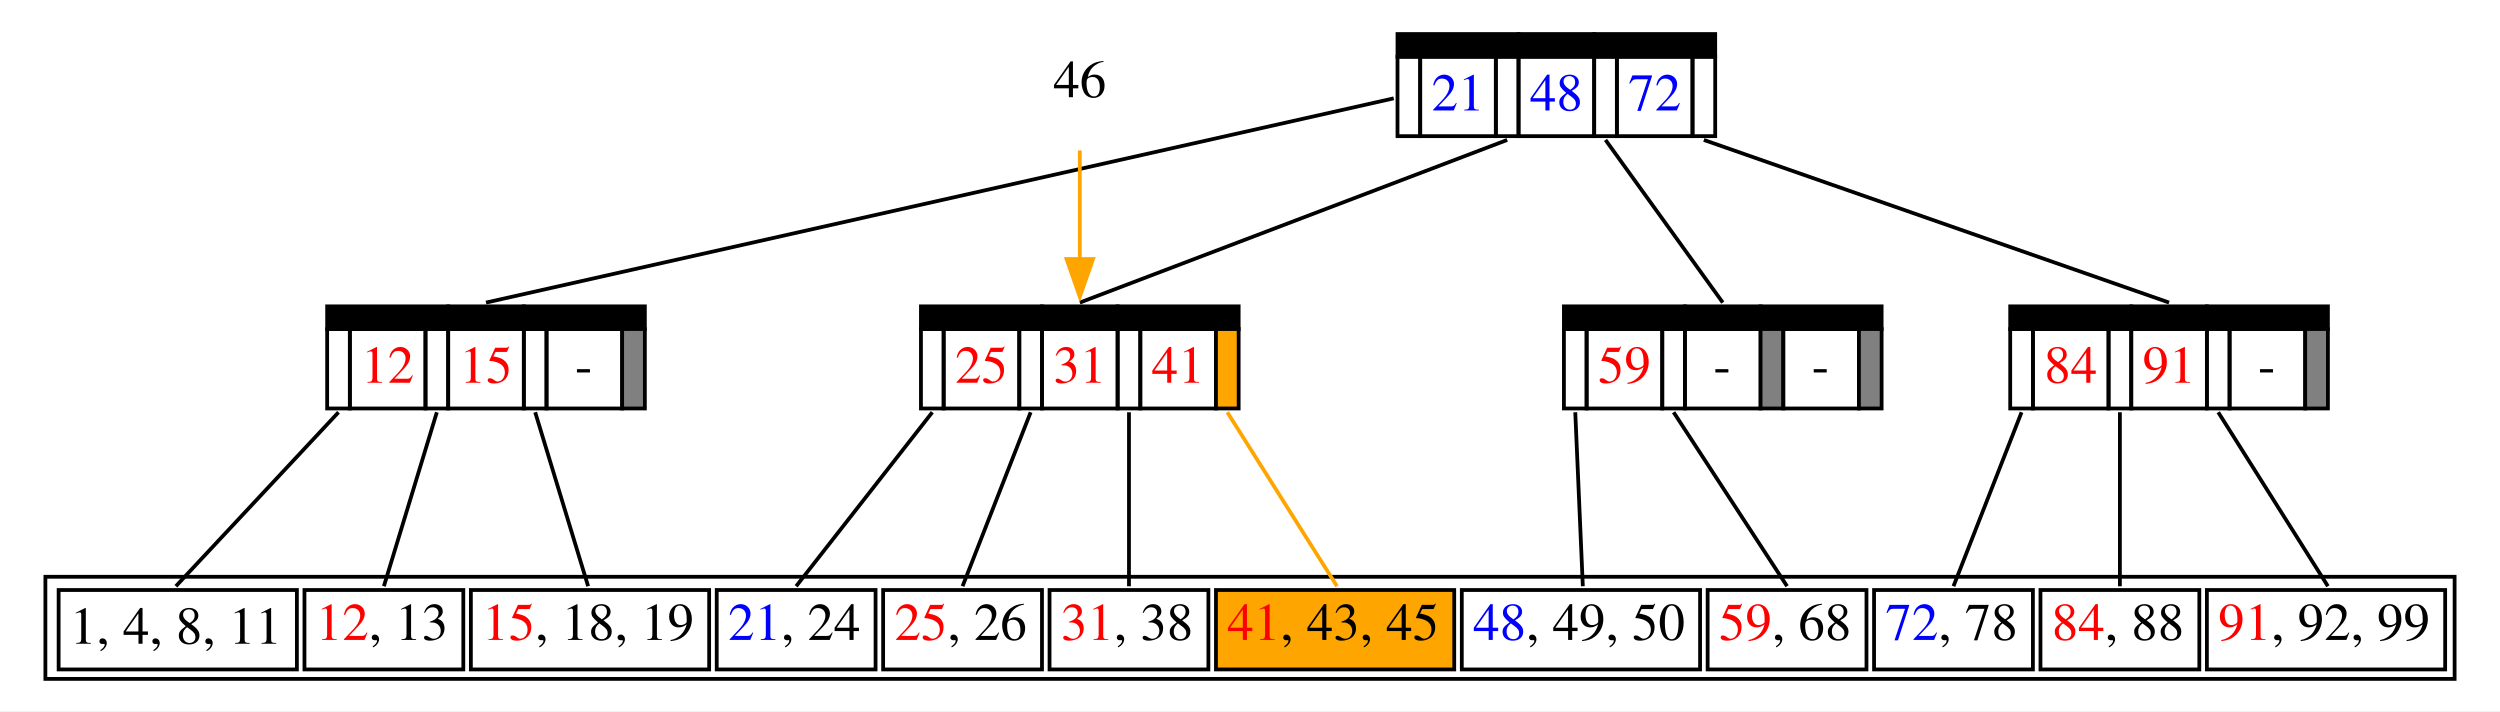
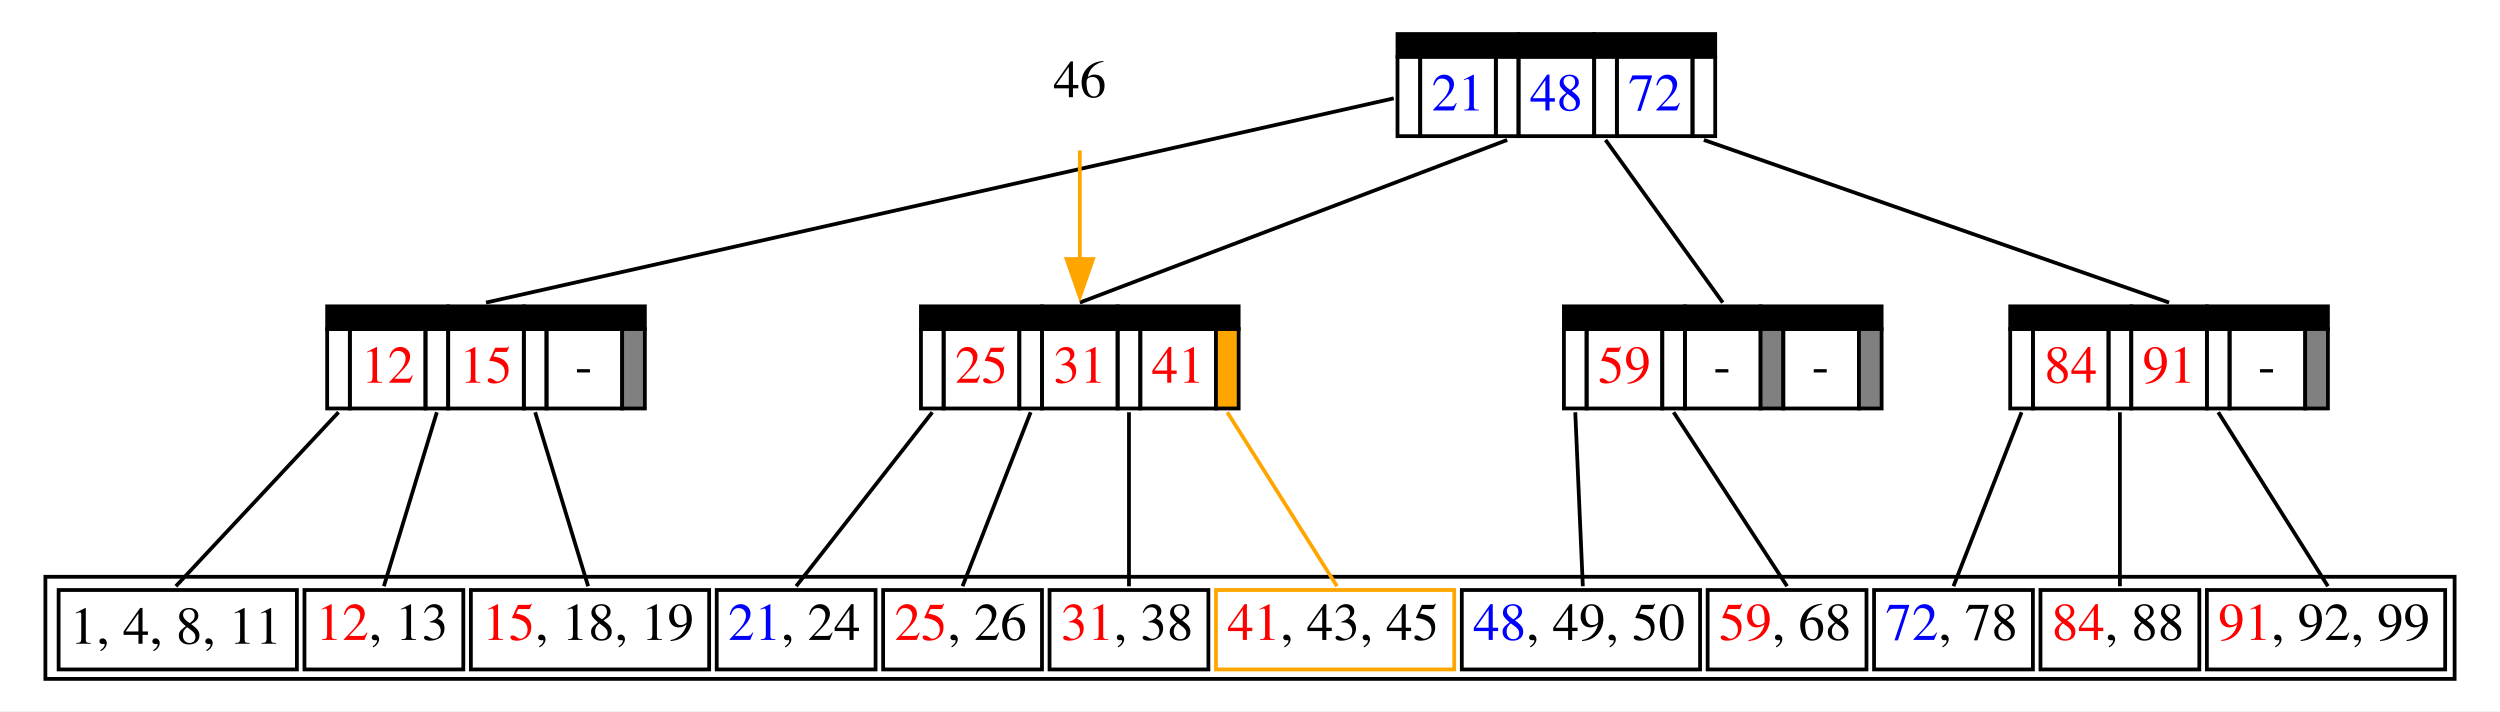
<svg xmlns="http://www.w3.org/2000/svg" width="661pt" height="188pt" viewBox="0.00 0.00 661.00 188.00">
  <g id="graph0" class="graph" transform="scale(1 1) rotate(0) translate(4 184)">
    <polygon fill="white" stroke="none" points="-4,4 -4,-184 657,-184 657,4 -4,4" />
    <g id="node1" class="node">
      <polygon fill="black" stroke="none" points="365.5,-169 365.5,-175 397.5,-175 397.5,-169 365.5,-169" />
      <polygon fill="none" stroke="black" points="365.5,-169 365.5,-175 397.5,-175 397.5,-169 365.5,-169" />
      <polygon fill="black" stroke="none" points="397.5,-169 397.5,-175 417.5,-175 417.5,-169 397.5,-169" />
      <polygon fill="none" stroke="black" points="397.5,-169 397.5,-175 417.5,-175 417.5,-169 397.5,-169" />
      <polygon fill="black" stroke="none" points="417.5,-169 417.5,-175 449.5,-175 449.5,-169 417.5,-169" />
      <polygon fill="none" stroke="black" points="417.5,-169 417.5,-175 449.5,-175 449.5,-169 417.5,-169" />
      <polygon fill="none" stroke="black" points="365.5,-148 365.5,-169 371.5,-169 371.5,-148 365.5,-148" />
      <polygon fill="none" stroke="black" points="371.5,-148 371.5,-169 391.5,-169 391.5,-148 371.5,-148" />
      <text text-anchor="start" x="374.5" y="-154.8" font-family="Times,serif" font-size="14.00" fill="blue">21</text>
      <polygon fill="none" stroke="black" points="391.5,-148 391.5,-169 397.5,-169 397.5,-148 391.5,-148" />
      <polygon fill="none" stroke="black" points="397.5,-148 397.5,-169 417.5,-169 417.5,-148 397.5,-148" />
      <text text-anchor="start" x="400.5" y="-154.8" font-family="Times,serif" font-size="14.00" fill="blue">48</text>
      <polygon fill="none" stroke="black" points="417.5,-148 417.5,-169 423.5,-169 423.5,-148 417.5,-148" />
      <polygon fill="none" stroke="black" points="423.5,-148 423.5,-169 443.5,-169 443.5,-148 423.5,-148" />
      <text text-anchor="start" x="426.5" y="-154.8" font-family="Times,serif" font-size="14.00" fill="blue">72</text>
      <polygon fill="none" stroke="black" points="443.5,-148 443.5,-169 449.5,-169 449.5,-148 443.5,-148" />
    </g>
    <g id="node2" class="node">
      <polygon fill="black" stroke="none" points="82.5,-97 82.5,-103 114.5,-103 114.5,-97 82.5,-97" />
      <polygon fill="none" stroke="black" points="82.5,-97 82.5,-103 114.5,-103 114.5,-97 82.5,-97" />
      <polygon fill="black" stroke="none" points="114.5,-97 114.5,-103 134.5,-103 134.5,-97 114.5,-97" />
      <polygon fill="none" stroke="black" points="114.5,-97 114.5,-103 134.5,-103 134.5,-97 114.5,-97" />
      <polygon fill="black" stroke="none" points="134.5,-97 134.5,-103 166.5,-103 166.5,-97 134.5,-97" />
      <polygon fill="none" stroke="black" points="134.5,-97 134.5,-103 166.5,-103 166.5,-97 134.5,-97" />
      <polygon fill="none" stroke="black" points="82.5,-76 82.5,-97 88.5,-97 88.5,-76 82.5,-76" />
      <polygon fill="none" stroke="black" points="88.5,-76 88.5,-97 108.5,-97 108.5,-76 88.5,-76" />
      <text text-anchor="start" x="91.5" y="-82.8" font-family="Times,serif" font-size="14.00" fill="red">12</text>
      <polygon fill="none" stroke="black" points="108.5,-76 108.5,-97 114.5,-97 114.5,-76 108.5,-76" />
      <polygon fill="none" stroke="black" points="114.5,-76 114.5,-97 134.5,-97 134.5,-76 114.5,-76" />
      <text text-anchor="start" x="117.5" y="-82.8" font-family="Times,serif" font-size="14.00" fill="red">15</text>
      <polygon fill="none" stroke="black" points="134.5,-76 134.5,-97 140.5,-97 140.5,-76 134.5,-76" />
      <polygon fill="none" stroke="black" points="140.5,-76 140.5,-97 160.5,-97 160.5,-76 140.5,-76" />
      <text text-anchor="start" x="148" y="-82.8" font-family="Times,serif" font-size="14.00">-</text>
      <polygon fill="grey" stroke="none" points="160.5,-76 160.5,-97 166.5,-97 166.5,-76 160.5,-76" />
      <polygon fill="none" stroke="black" points="160.5,-76 160.5,-97 166.5,-97 166.5,-76 160.5,-76" />
    </g>
    <g id="edge1" class="edge">
      <path fill="none" stroke="black" d="M364.5,-158C364.5,-158 124.5,-104 124.5,-104" />
    </g>
    <g id="node3" class="node">
      <polygon fill="black" stroke="none" points="239.5,-97 239.5,-103 271.5,-103 271.5,-97 239.5,-97" />
      <polygon fill="none" stroke="black" points="239.5,-97 239.5,-103 271.5,-103 271.5,-97 239.5,-97" />
      <polygon fill="black" stroke="none" points="271.5,-97 271.5,-103 291.5,-103 291.5,-97 271.5,-97" />
      <polygon fill="none" stroke="black" points="271.5,-97 271.5,-103 291.5,-103 291.5,-97 271.5,-97" />
      <polygon fill="black" stroke="none" points="291.5,-97 291.5,-103 323.5,-103 323.5,-97 291.5,-97" />
      <polygon fill="none" stroke="black" points="291.5,-97 291.5,-103 323.5,-103 323.5,-97 291.5,-97" />
      <polygon fill="none" stroke="black" points="239.5,-76 239.5,-97 245.5,-97 245.5,-76 239.5,-76" />
      <polygon fill="none" stroke="black" points="245.5,-76 245.5,-97 265.5,-97 265.5,-76 245.5,-76" />
      <text text-anchor="start" x="248.5" y="-82.8" font-family="Times,serif" font-size="14.00" fill="red">25</text>
      <polygon fill="none" stroke="black" points="265.5,-76 265.5,-97 271.5,-97 271.5,-76 265.5,-76" />
      <polygon fill="none" stroke="black" points="271.5,-76 271.5,-97 291.5,-97 291.5,-76 271.5,-76" />
      <text text-anchor="start" x="274.5" y="-82.8" font-family="Times,serif" font-size="14.00" fill="red">31</text>
      <polygon fill="none" stroke="black" points="291.5,-76 291.5,-97 297.5,-97 297.5,-76 291.5,-76" />
      <polygon fill="none" stroke="black" points="297.5,-76 297.5,-97 317.5,-97 317.5,-76 297.5,-76" />
      <text text-anchor="start" x="300.5" y="-82.8" font-family="Times,serif" font-size="14.00" fill="red">41</text>
-       <polygon fill="orange" stroke="none" points="317.5,-76 317.5,-97 323.5,-97 323.5,-76 317.5,-76" />
+       <polygon fill="ORANGE" stroke="none" points="317.5,-76 317.5,-97 323.5,-97 323.5,-76 317.5,-76" />
      <polygon fill="none" stroke="black" points="317.5,-76 317.5,-97 323.5,-97 323.5,-76 317.5,-76" />
    </g>
    <g id="edge5" class="edge">
      <path fill="none" stroke="black" d="M394.5,-147C394.5,-147 281.5,-104 281.5,-104" />
    </g>
    <g id="node4" class="node">
      <polygon fill="black" stroke="none" points="409.5,-97 409.5,-103 441.5,-103 441.5,-97 409.5,-97" />
      <polygon fill="none" stroke="black" points="409.5,-97 409.5,-103 441.5,-103 441.5,-97 409.5,-97" />
      <polygon fill="black" stroke="none" points="441.5,-97 441.5,-103 461.5,-103 461.5,-97 441.5,-97" />
      <polygon fill="none" stroke="black" points="441.5,-97 441.5,-103 461.5,-103 461.5,-97 441.5,-97" />
      <polygon fill="black" stroke="none" points="461.5,-97 461.5,-103 493.5,-103 493.5,-97 461.5,-97" />
      <polygon fill="none" stroke="black" points="461.5,-97 461.5,-103 493.5,-103 493.5,-97 461.5,-97" />
      <polygon fill="none" stroke="black" points="409.5,-76 409.5,-97 415.5,-97 415.5,-76 409.5,-76" />
      <polygon fill="none" stroke="black" points="415.5,-76 415.5,-97 435.5,-97 435.5,-76 415.5,-76" />
      <text text-anchor="start" x="418.5" y="-82.8" font-family="Times,serif" font-size="14.00" fill="red">59</text>
      <polygon fill="none" stroke="black" points="435.5,-76 435.5,-97 441.5,-97 441.5,-76 435.5,-76" />
      <polygon fill="none" stroke="black" points="441.5,-76 441.5,-97 461.5,-97 461.5,-76 441.5,-76" />
      <text text-anchor="start" x="449" y="-82.8" font-family="Times,serif" font-size="14.00">-</text>
      <polygon fill="grey" stroke="none" points="461.5,-76 461.5,-97 467.5,-97 467.5,-76 461.5,-76" />
      <polygon fill="none" stroke="black" points="461.5,-76 461.5,-97 467.5,-97 467.5,-76 461.5,-76" />
      <polygon fill="none" stroke="black" points="467.5,-76 467.5,-97 487.5,-97 487.5,-76 467.5,-76" />
      <text text-anchor="start" x="475" y="-82.8" font-family="Times,serif" font-size="14.00">-</text>
      <polygon fill="grey" stroke="none" points="487.5,-76 487.5,-97 493.5,-97 493.5,-76 487.5,-76" />
      <polygon fill="none" stroke="black" points="487.5,-76 487.5,-97 493.5,-97 493.5,-76 487.5,-76" />
    </g>
    <g id="edge10" class="edge">
      <path fill="none" stroke="black" d="M420.5,-147C420.5,-147 451.5,-104 451.5,-104" />
    </g>
    <g id="node5" class="node">
      <polygon fill="black" stroke="none" points="527.5,-97 527.5,-103 559.5,-103 559.5,-97 527.5,-97" />
      <polygon fill="none" stroke="black" points="527.5,-97 527.5,-103 559.5,-103 559.5,-97 527.5,-97" />
      <polygon fill="black" stroke="none" points="559.5,-97 559.5,-103 579.5,-103 579.5,-97 559.5,-97" />
      <polygon fill="none" stroke="black" points="559.5,-97 559.5,-103 579.5,-103 579.5,-97 559.5,-97" />
      <polygon fill="black" stroke="none" points="579.5,-97 579.5,-103 611.5,-103 611.5,-97 579.5,-97" />
      <polygon fill="none" stroke="black" points="579.5,-97 579.5,-103 611.5,-103 611.5,-97 579.5,-97" />
      <polygon fill="none" stroke="black" points="527.5,-76 527.5,-97 533.5,-97 533.5,-76 527.5,-76" />
      <polygon fill="none" stroke="black" points="533.5,-76 533.5,-97 553.5,-97 553.5,-76 533.5,-76" />
      <text text-anchor="start" x="536.5" y="-82.8" font-family="Times,serif" font-size="14.00" fill="red">84</text>
      <polygon fill="none" stroke="black" points="553.5,-76 553.5,-97 559.5,-97 559.5,-76 553.5,-76" />
      <polygon fill="none" stroke="black" points="559.5,-76 559.5,-97 579.5,-97 579.5,-76 559.5,-76" />
      <text text-anchor="start" x="562.5" y="-82.8" font-family="Times,serif" font-size="14.00" fill="red">91</text>
      <polygon fill="none" stroke="black" points="579.5,-76 579.5,-97 585.5,-97 585.5,-76 579.5,-76" />
      <polygon fill="none" stroke="black" points="585.5,-76 585.5,-97 605.5,-97 605.5,-76 585.5,-76" />
      <text text-anchor="start" x="593" y="-82.8" font-family="Times,serif" font-size="14.00">-</text>
      <polygon fill="grey" stroke="none" points="605.5,-76 605.5,-97 611.5,-97 611.5,-76 605.5,-76" />
      <polygon fill="none" stroke="black" points="605.5,-76 605.5,-97 611.5,-97 611.5,-76 605.5,-76" />
    </g>
    <g id="edge13" class="edge">
      <path fill="none" stroke="black" d="M446.5,-147C446.5,-147 569.5,-104 569.5,-104" />
    </g>
    <g id="node6" class="node">
      <polygon fill="none" stroke="black" points="11.5,-7 11.5,-28 74.5,-28 74.5,-7 11.5,-7" />
      <text text-anchor="start" x="14.5" y="-13.8" font-family="Times,serif" font-size="14.00">1, 4, 8, 11</text>
      <polygon fill="none" stroke="black" points="76.5,-7 76.5,-28 118.5,-28 118.5,-7 76.5,-7" />
      <text text-anchor="start" x="79.5" y="-14.8" font-family="Times,serif" font-size="14.00" fill="red">12</text>
      <text text-anchor="start" x="93.5" y="-14.8" font-family="Times,serif" font-size="14.00">, 13</text>
      <polygon fill="none" stroke="black" points="120.5,-7 120.5,-28 183.5,-28 183.5,-7 120.5,-7" />
      <text text-anchor="start" x="123.5" y="-14.8" font-family="Times,serif" font-size="14.00" fill="red">15</text>
      <text text-anchor="start" x="137.5" y="-14.8" font-family="Times,serif" font-size="14.00">, 18, 19</text>
      <polygon fill="none" stroke="black" points="185.5,-7 185.5,-28 227.5,-28 227.5,-7 185.5,-7" />
      <text text-anchor="start" x="188.5" y="-14.8" font-family="Times,serif" font-size="14.00" fill="blue">21</text>
      <text text-anchor="start" x="202.5" y="-14.8" font-family="Times,serif" font-size="14.00">, 24</text>
      <polygon fill="none" stroke="black" points="229.5,-7 229.5,-28 271.5,-28 271.5,-7 229.5,-7" />
      <text text-anchor="start" x="232.5" y="-14.8" font-family="Times,serif" font-size="14.00" fill="red">25</text>
      <text text-anchor="start" x="246.5" y="-14.8" font-family="Times,serif" font-size="14.00">, 26</text>
      <polygon fill="none" stroke="black" points="273.5,-7 273.5,-28 315.5,-28 315.5,-7 273.5,-7" />
      <text text-anchor="start" x="276.5" y="-14.8" font-family="Times,serif" font-size="14.00" fill="red">31</text>
      <text text-anchor="start" x="290.5" y="-14.8" font-family="Times,serif" font-size="14.00">, 38</text>
-       <polygon fill="orange" stroke="none" points="317.5,-7 317.5,-28 380.5,-28 380.5,-7 317.5,-7" />
-       <polygon fill="none" stroke="black" points="317.5,-7 317.5,-28 380.5,-28 380.5,-7 317.5,-7" />
+       <polygon fill="none" stroke="orange" points="317.5,-7 317.5,-28 380.5,-28 380.5,-7 317.5,-7" />
      <text text-anchor="start" x="320.5" y="-14.8" font-family="Times,serif" font-size="14.00" fill="red">41</text>
      <text text-anchor="start" x="334.5" y="-14.8" font-family="Times,serif" font-size="14.00">, 43, 45</text>
      <polygon fill="none" stroke="black" points="382.5,-7 382.5,-28 445.5,-28 445.5,-7 382.5,-7" />
      <text text-anchor="start" x="385.5" y="-14.8" font-family="Times,serif" font-size="14.00" fill="blue">48</text>
      <text text-anchor="start" x="399.5" y="-14.8" font-family="Times,serif" font-size="14.00">, 49, 50</text>
      <polygon fill="none" stroke="black" points="447.5,-7 447.5,-28 489.5,-28 489.5,-7 447.5,-7" />
      <text text-anchor="start" x="450.5" y="-14.8" font-family="Times,serif" font-size="14.00" fill="red">59</text>
      <text text-anchor="start" x="464.5" y="-14.8" font-family="Times,serif" font-size="14.00">, 68</text>
      <polygon fill="none" stroke="black" points="491.5,-7 491.5,-28 533.5,-28 533.5,-7 491.5,-7" />
      <text text-anchor="start" x="494.5" y="-14.8" font-family="Times,serif" font-size="14.00" fill="blue">72</text>
      <text text-anchor="start" x="508.5" y="-14.8" font-family="Times,serif" font-size="14.00">, 78</text>
      <polygon fill="none" stroke="black" points="535.5,-7 535.5,-28 577.5,-28 577.5,-7 535.5,-7" />
      <text text-anchor="start" x="538.5" y="-14.8" font-family="Times,serif" font-size="14.00" fill="red">84</text>
      <text text-anchor="start" x="552.5" y="-14.8" font-family="Times,serif" font-size="14.00">, 88</text>
      <polygon fill="none" stroke="black" points="579.5,-7 579.5,-28 642.5,-28 642.5,-7 579.5,-7" />
      <text text-anchor="start" x="582.5" y="-14.8" font-family="Times,serif" font-size="14.00" fill="red">91</text>
      <text text-anchor="start" x="596.5" y="-14.8" font-family="Times,serif" font-size="14.00">, 92, 99</text>
      <polygon fill="none" stroke="black" points="8,-4.5 8,-31.5 645,-31.5 645,-4.5 8,-4.5" />
    </g>
    <g id="edge2" class="edge">
      <path fill="none" stroke="black" d="M85.5,-75C85.5,-75 42.5,-29 42.5,-29" />
    </g>
    <g id="edge3" class="edge">
      <path fill="none" stroke="black" d="M111.5,-75C111.5,-75 97.5,-29 97.5,-29" />
    </g>
    <g id="edge4" class="edge">
      <path fill="none" stroke="black" d="M137.5,-75C137.5,-75 151.5,-29 151.5,-29" />
    </g>
    <g id="edge6" class="edge">
      <path fill="none" stroke="black" d="M242.5,-75C242.5,-75 206.5,-29 206.5,-29" />
    </g>
    <g id="edge7" class="edge">
      <path fill="none" stroke="black" d="M268.5,-75C268.5,-75 250.5,-29 250.5,-29" />
    </g>
    <g id="edge8" class="edge">
      <path fill="none" stroke="black" d="M294.5,-75C294.5,-75 294.5,-29 294.5,-29" />
    </g>
    <g id="edge9" class="edge">
      <path fill="none" stroke="orange" d="M320.5,-75C320.5,-75 349.5,-29 349.5,-29" />
    </g>
    <g id="edge11" class="edge">
      <path fill="none" stroke="black" d="M412.5,-75C412.5,-75 414.5,-29 414.5,-29" />
    </g>
    <g id="edge12" class="edge">
      <path fill="none" stroke="black" d="M438.5,-75C438.5,-75 468.5,-29 468.5,-29" />
    </g>
    <g id="edge14" class="edge">
      <path fill="none" stroke="black" d="M530.5,-75C530.5,-75 512.5,-29 512.5,-29" />
    </g>
    <g id="edge15" class="edge">
      <path fill="none" stroke="black" d="M556.5,-75C556.5,-75 556.5,-29 556.5,-29" />
    </g>
    <g id="edge16" class="edge">
      <path fill="none" stroke="black" d="M582.5,-75C582.5,-75 611.5,-29 611.5,-29" />
    </g>
    <g id="node7" class="node">
      <text text-anchor="middle" x="281.5" y="-158.3" font-family="Times,serif" font-size="14.00">46</text>
    </g>
    <g id="edge17" class="edge">
      <path fill="none" stroke="orange" d="M281.5,-144.21C281.5,-134.88 281.5,-123.53 281.5,-115.27" />
      <polygon fill="orange" stroke="orange" points="285,-115.51 281.5,-105.51 278,-115.51 285,-115.51" />
    </g>
  </g>
</svg>
